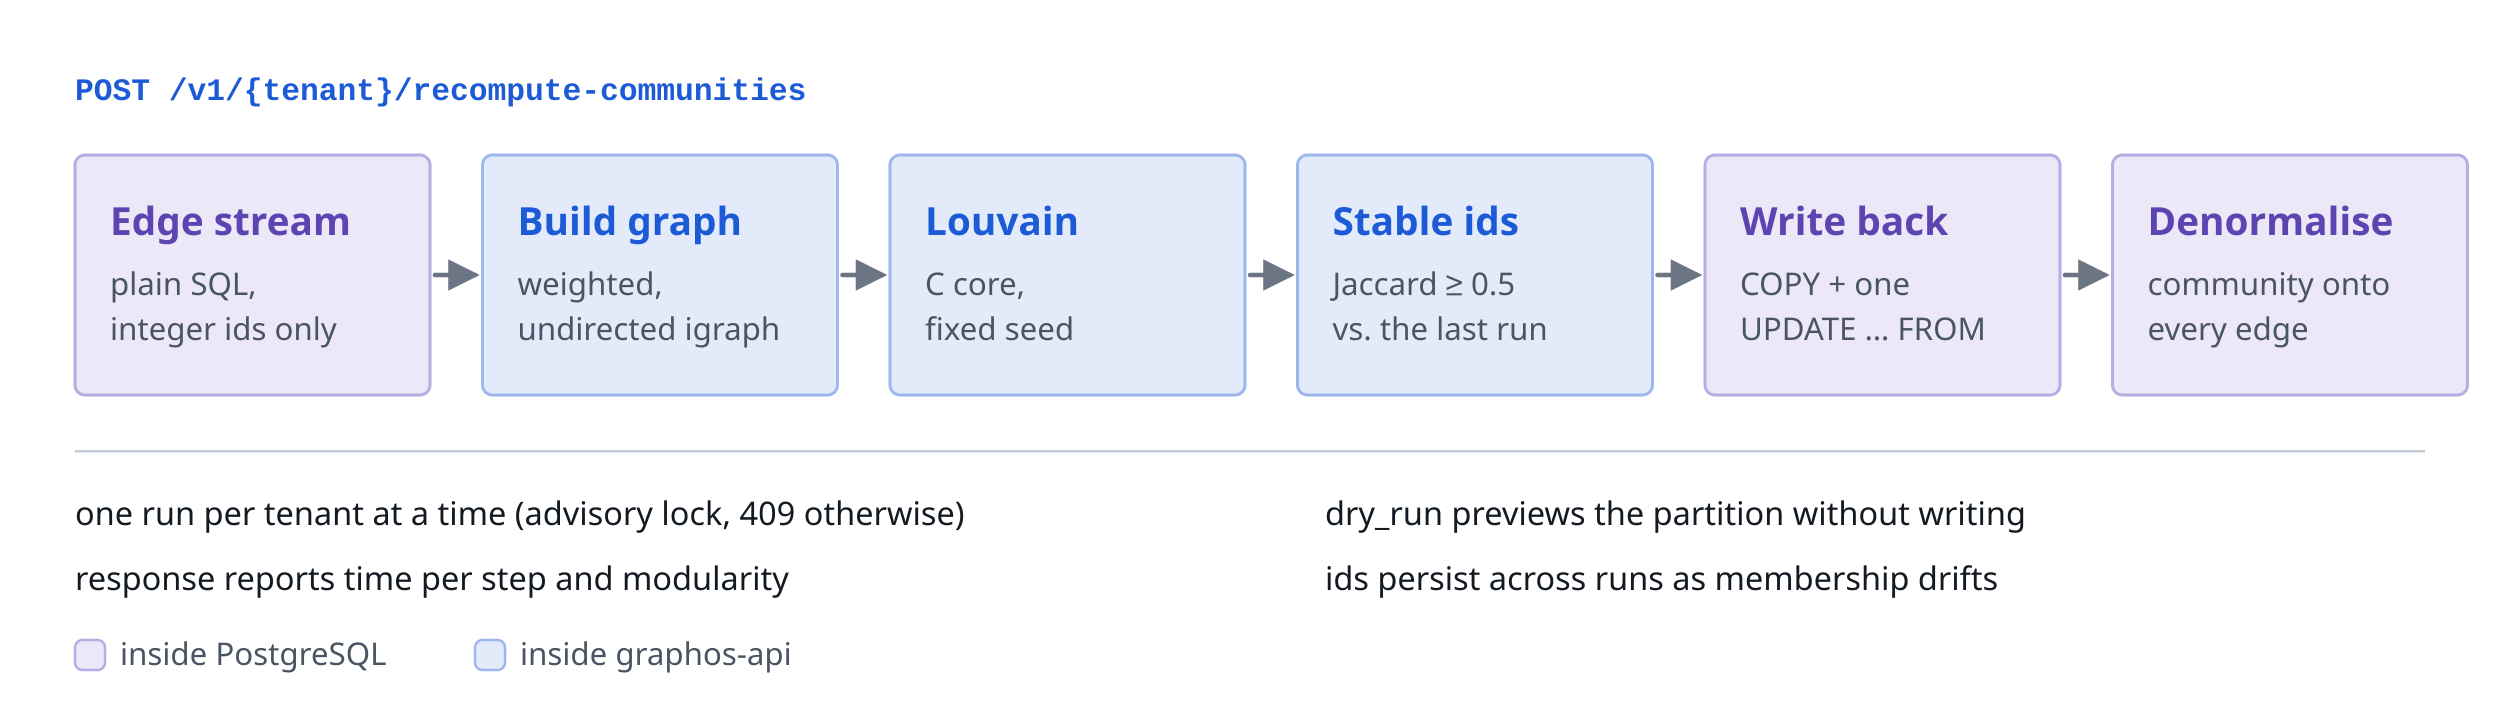
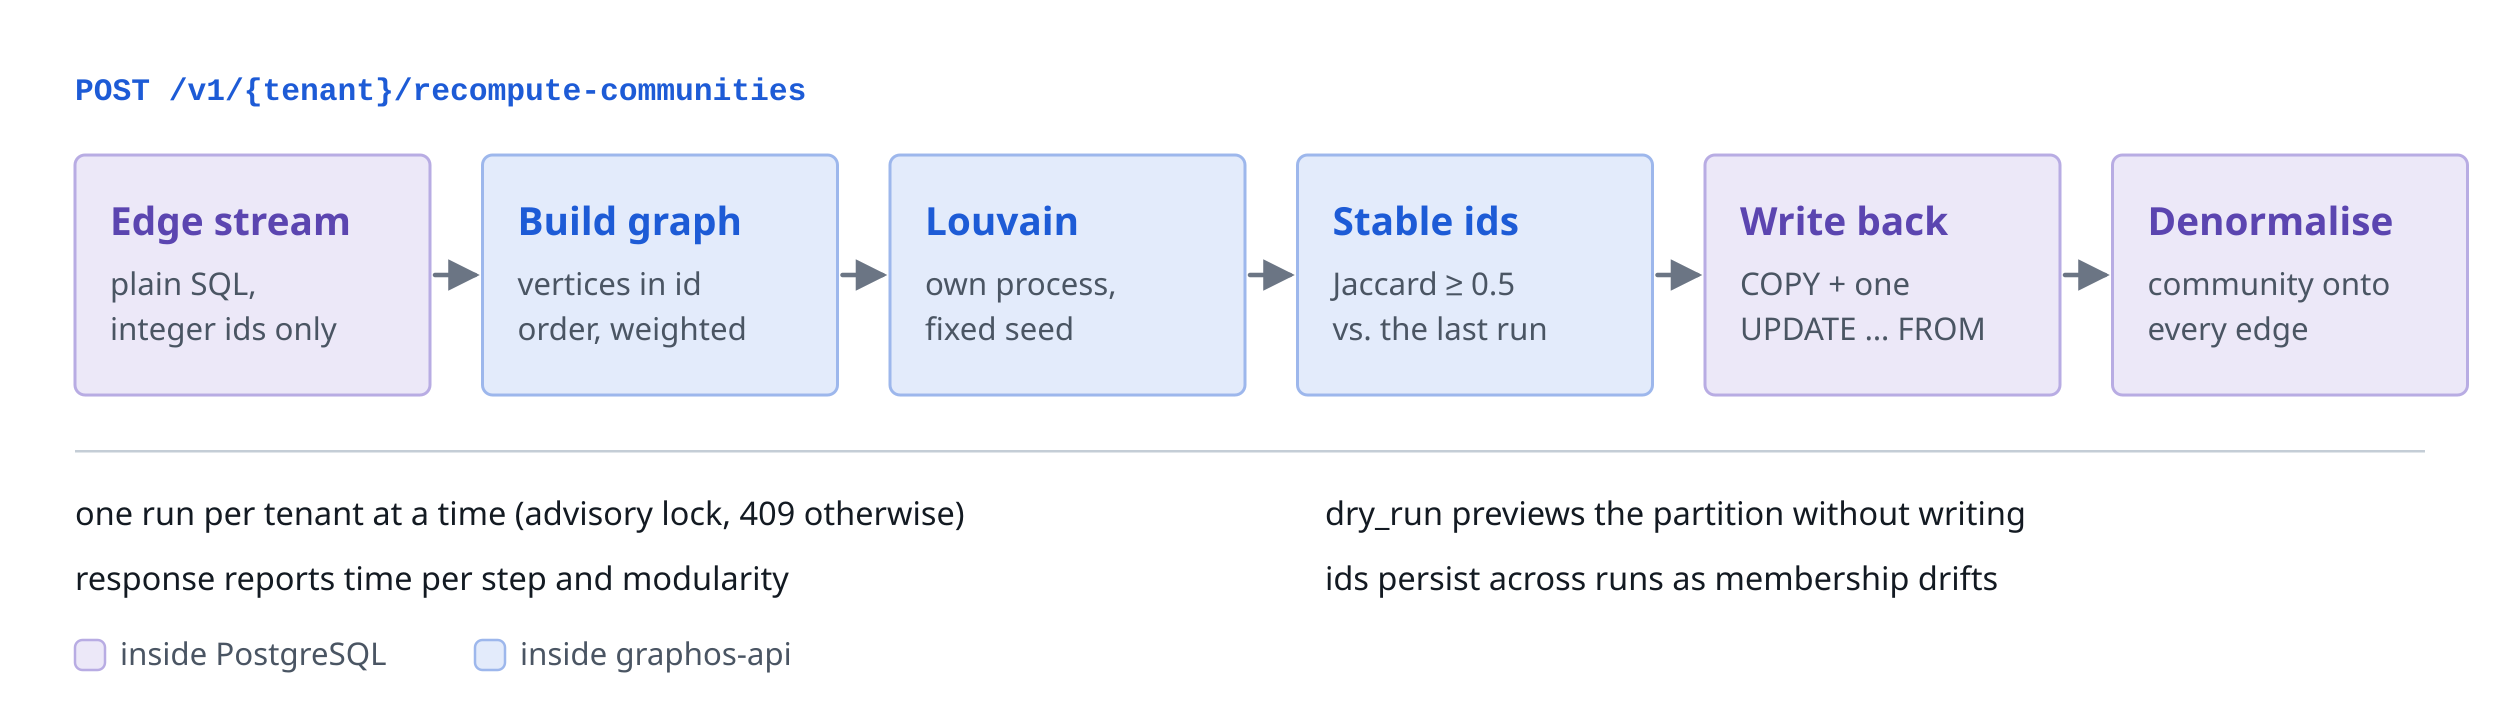
<svg xmlns="http://www.w3.org/2000/svg" viewBox="0 0 1000 282" width="1000" height="282" font-family="-apple-system, BlinkMacSystemFont, 'Segoe UI', 'Noto Sans', Helvetica, Arial, sans-serif" role="img" aria-labelledby="title desc">
  <defs>
    <marker id="h0" viewBox="0 0 10 10" refX="8.5" refY="5" markerWidth="7" markerHeight="7" orient="auto-start-reverse">
      <path d="M0,0 L10,5 L0,10 z" fill="#6B7584" />
    </marker>
  </defs>
  <text x="30" y="40" font-size="12.5" font-weight="600" fill="#1D5BD6" font-family="ui-monospace, SFMono-Regular, 'SF Mono', Menlo, Consolas, 'Liberation Mono', monospace">POST /v1/{tenant}/recompute-communities</text>
  <rect x="30" y="62" width="142" height="96" rx="4" fill="#ECE8F8" stroke="#B8ACE3" stroke-width="1.2" />
  <text x="44" y="94" font-size="15.5" font-weight="700" fill="#5B45B0">Edge stream</text>
  <text x="44" y="118" font-size="12.5" font-weight="400" fill="#4A5563">plain SQL,</text>
  <text x="44" y="136" font-size="12.5" font-weight="400" fill="#4A5563">integer ids only</text>
  <path d="M174 110 H190" fill="none" stroke="#6B7584" stroke-width="1.8" stroke-linecap="round" marker-end="url(#h0)" />
  <rect x="193" y="62" width="142" height="96" rx="4" fill="#E3EBFB" stroke="#9DB7EC" stroke-width="1.2" />
  <text x="207" y="94" font-size="15.5" font-weight="700" fill="#1D5BD6">Build graph</text>
-   <text x="207" y="118" font-size="12.5" font-weight="400" fill="#4A5563">weighted,</text>
-   <text x="207" y="136" font-size="12.5" font-weight="400" fill="#4A5563">undirected igraph</text>
+   <text x="207" y="118" font-size="12.5" font-weight="400" fill="#4A5563">vertices in id</text>
+   <text x="207" y="136" font-size="12.5" font-weight="400" fill="#4A5563">order, weighted</text>
  <path d="M337 110 H353" fill="none" stroke="#6B7584" stroke-width="1.8" stroke-linecap="round" marker-end="url(#h0)" />
  <rect x="356" y="62" width="142" height="96" rx="4" fill="#E3EBFB" stroke="#9DB7EC" stroke-width="1.2" />
  <text x="370" y="94" font-size="15.5" font-weight="700" fill="#1D5BD6">Louvain</text>
-   <text x="370" y="118" font-size="12.5" font-weight="400" fill="#4A5563">C core,</text>
+   <text x="370" y="118" font-size="12.5" font-weight="400" fill="#4A5563">own process,</text>
  <text x="370" y="136" font-size="12.5" font-weight="400" fill="#4A5563">fixed seed</text>
  <path d="M500 110 H516" fill="none" stroke="#6B7584" stroke-width="1.8" stroke-linecap="round" marker-end="url(#h0)" />
  <rect x="519" y="62" width="142" height="96" rx="4" fill="#E3EBFB" stroke="#9DB7EC" stroke-width="1.2" />
  <text x="533" y="94" font-size="15.5" font-weight="700" fill="#1D5BD6">Stable ids</text>
  <text x="533" y="118" font-size="12.5" font-weight="400" fill="#4A5563">Jaccard ≥ 0.5</text>
  <text x="533" y="136" font-size="12.5" font-weight="400" fill="#4A5563">vs. the last run</text>
  <path d="M663 110 H679" fill="none" stroke="#6B7584" stroke-width="1.8" stroke-linecap="round" marker-end="url(#h0)" />
  <rect x="682" y="62" width="142" height="96" rx="4" fill="#ECE8F8" stroke="#B8ACE3" stroke-width="1.2" />
  <text x="696" y="94" font-size="15.5" font-weight="700" fill="#5B45B0">Write back</text>
  <text x="696" y="118" font-size="12.5" font-weight="400" fill="#4A5563">COPY + one</text>
  <text x="696" y="136" font-size="12.5" font-weight="400" fill="#4A5563">UPDATE … FROM</text>
  <path d="M826 110 H842" fill="none" stroke="#6B7584" stroke-width="1.8" stroke-linecap="round" marker-end="url(#h0)" />
  <rect x="845" y="62" width="142" height="96" rx="4" fill="#ECE8F8" stroke="#B8ACE3" stroke-width="1.2" />
  <text x="859" y="94" font-size="15.5" font-weight="700" fill="#5B45B0">Denormalise</text>
  <text x="859" y="118" font-size="12.5" font-weight="400" fill="#4A5563">community onto</text>
  <text x="859" y="136" font-size="12.5" font-weight="400" fill="#4A5563">every edge</text>
  <rect x="30" y="180" width="940" height="1" fill="#C4CDD6" />
  <text x="30" y="210" font-size="13" font-weight="400" fill="#131A22">one run per tenant at a time (advisory lock, 409 otherwise)</text>
  <text x="530" y="210" font-size="13" font-weight="400" fill="#131A22">dry_run previews the partition without writing</text>
  <text x="30" y="236" font-size="13" font-weight="400" fill="#131A22">response reports time per step and modularity</text>
  <text x="530" y="236" font-size="13" font-weight="400" fill="#131A22">ids persist across runs as membership drifts</text>
  <rect x="30" y="256" width="12" height="12" rx="3" fill="#ECE8F8" stroke="#B8ACE3" />
  <text x="48" y="266" font-size="12.5" font-weight="400" fill="#4A5563">inside PostgreSQL</text>
  <rect x="190" y="256" width="12" height="12" rx="3" fill="#E3EBFB" stroke="#9DB7EC" />
  <text x="208" y="266" font-size="12.5" font-weight="400" fill="#4A5563">inside graphos-api</text>
</svg>
